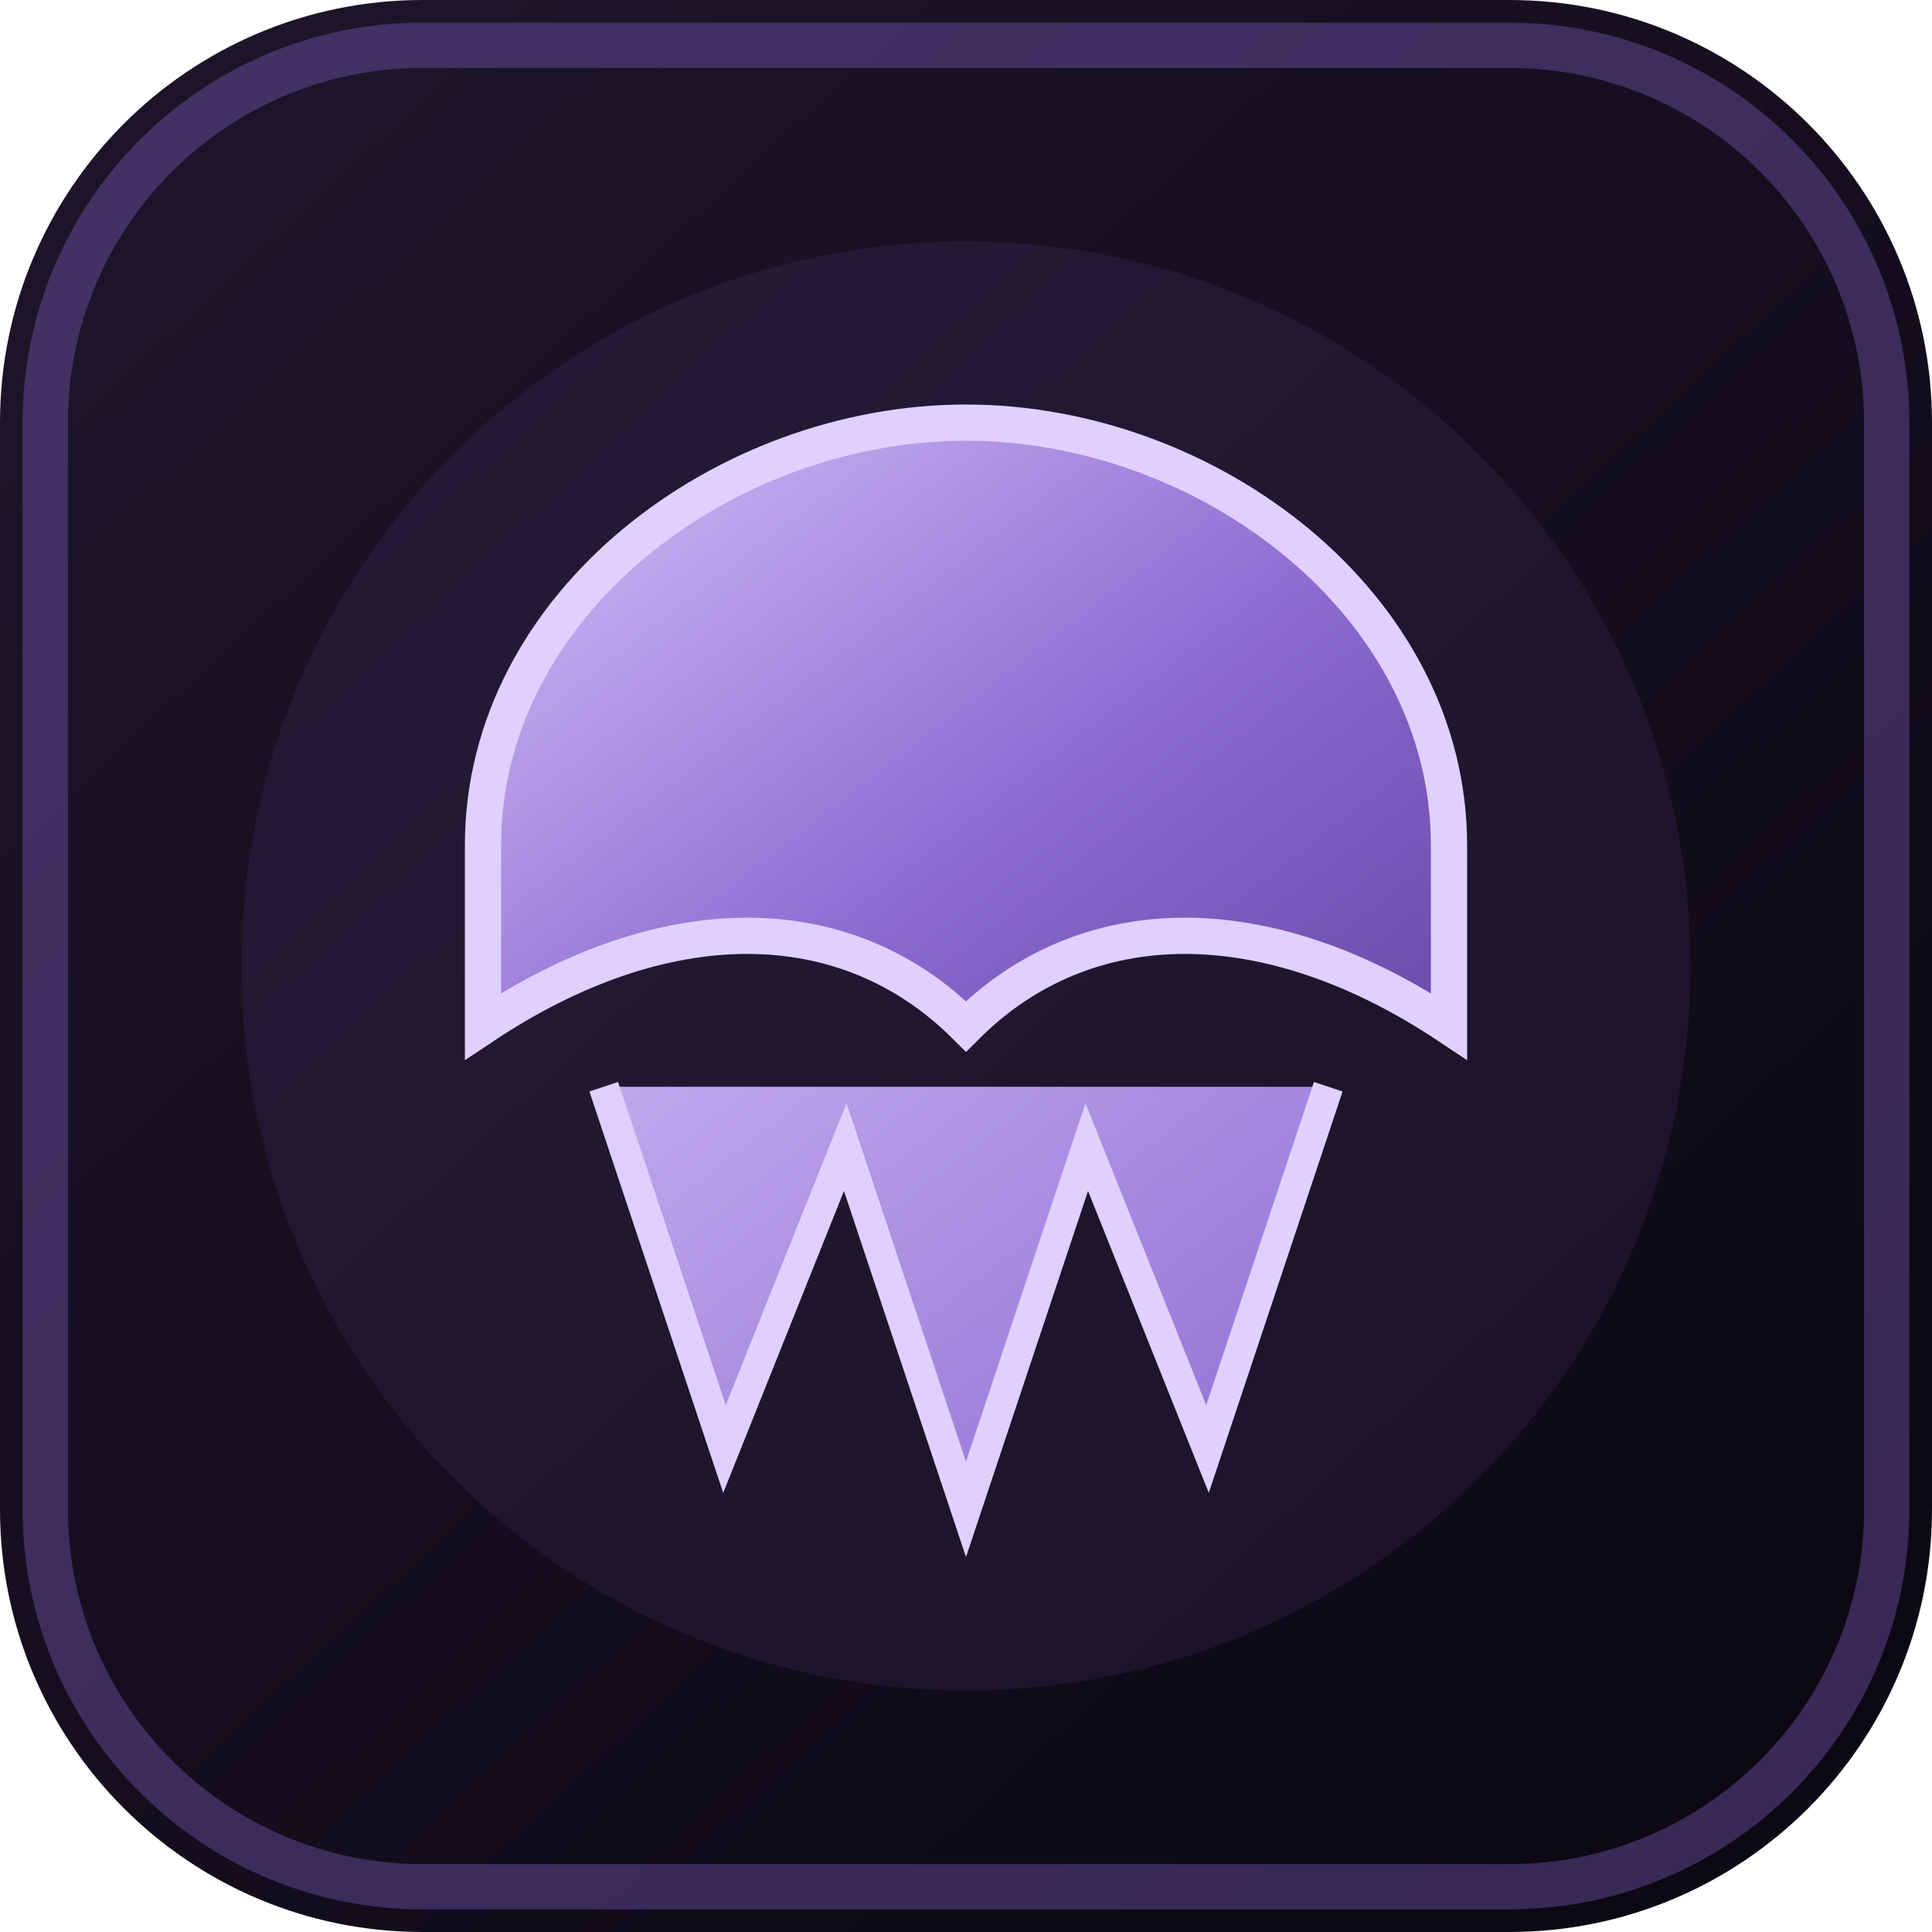
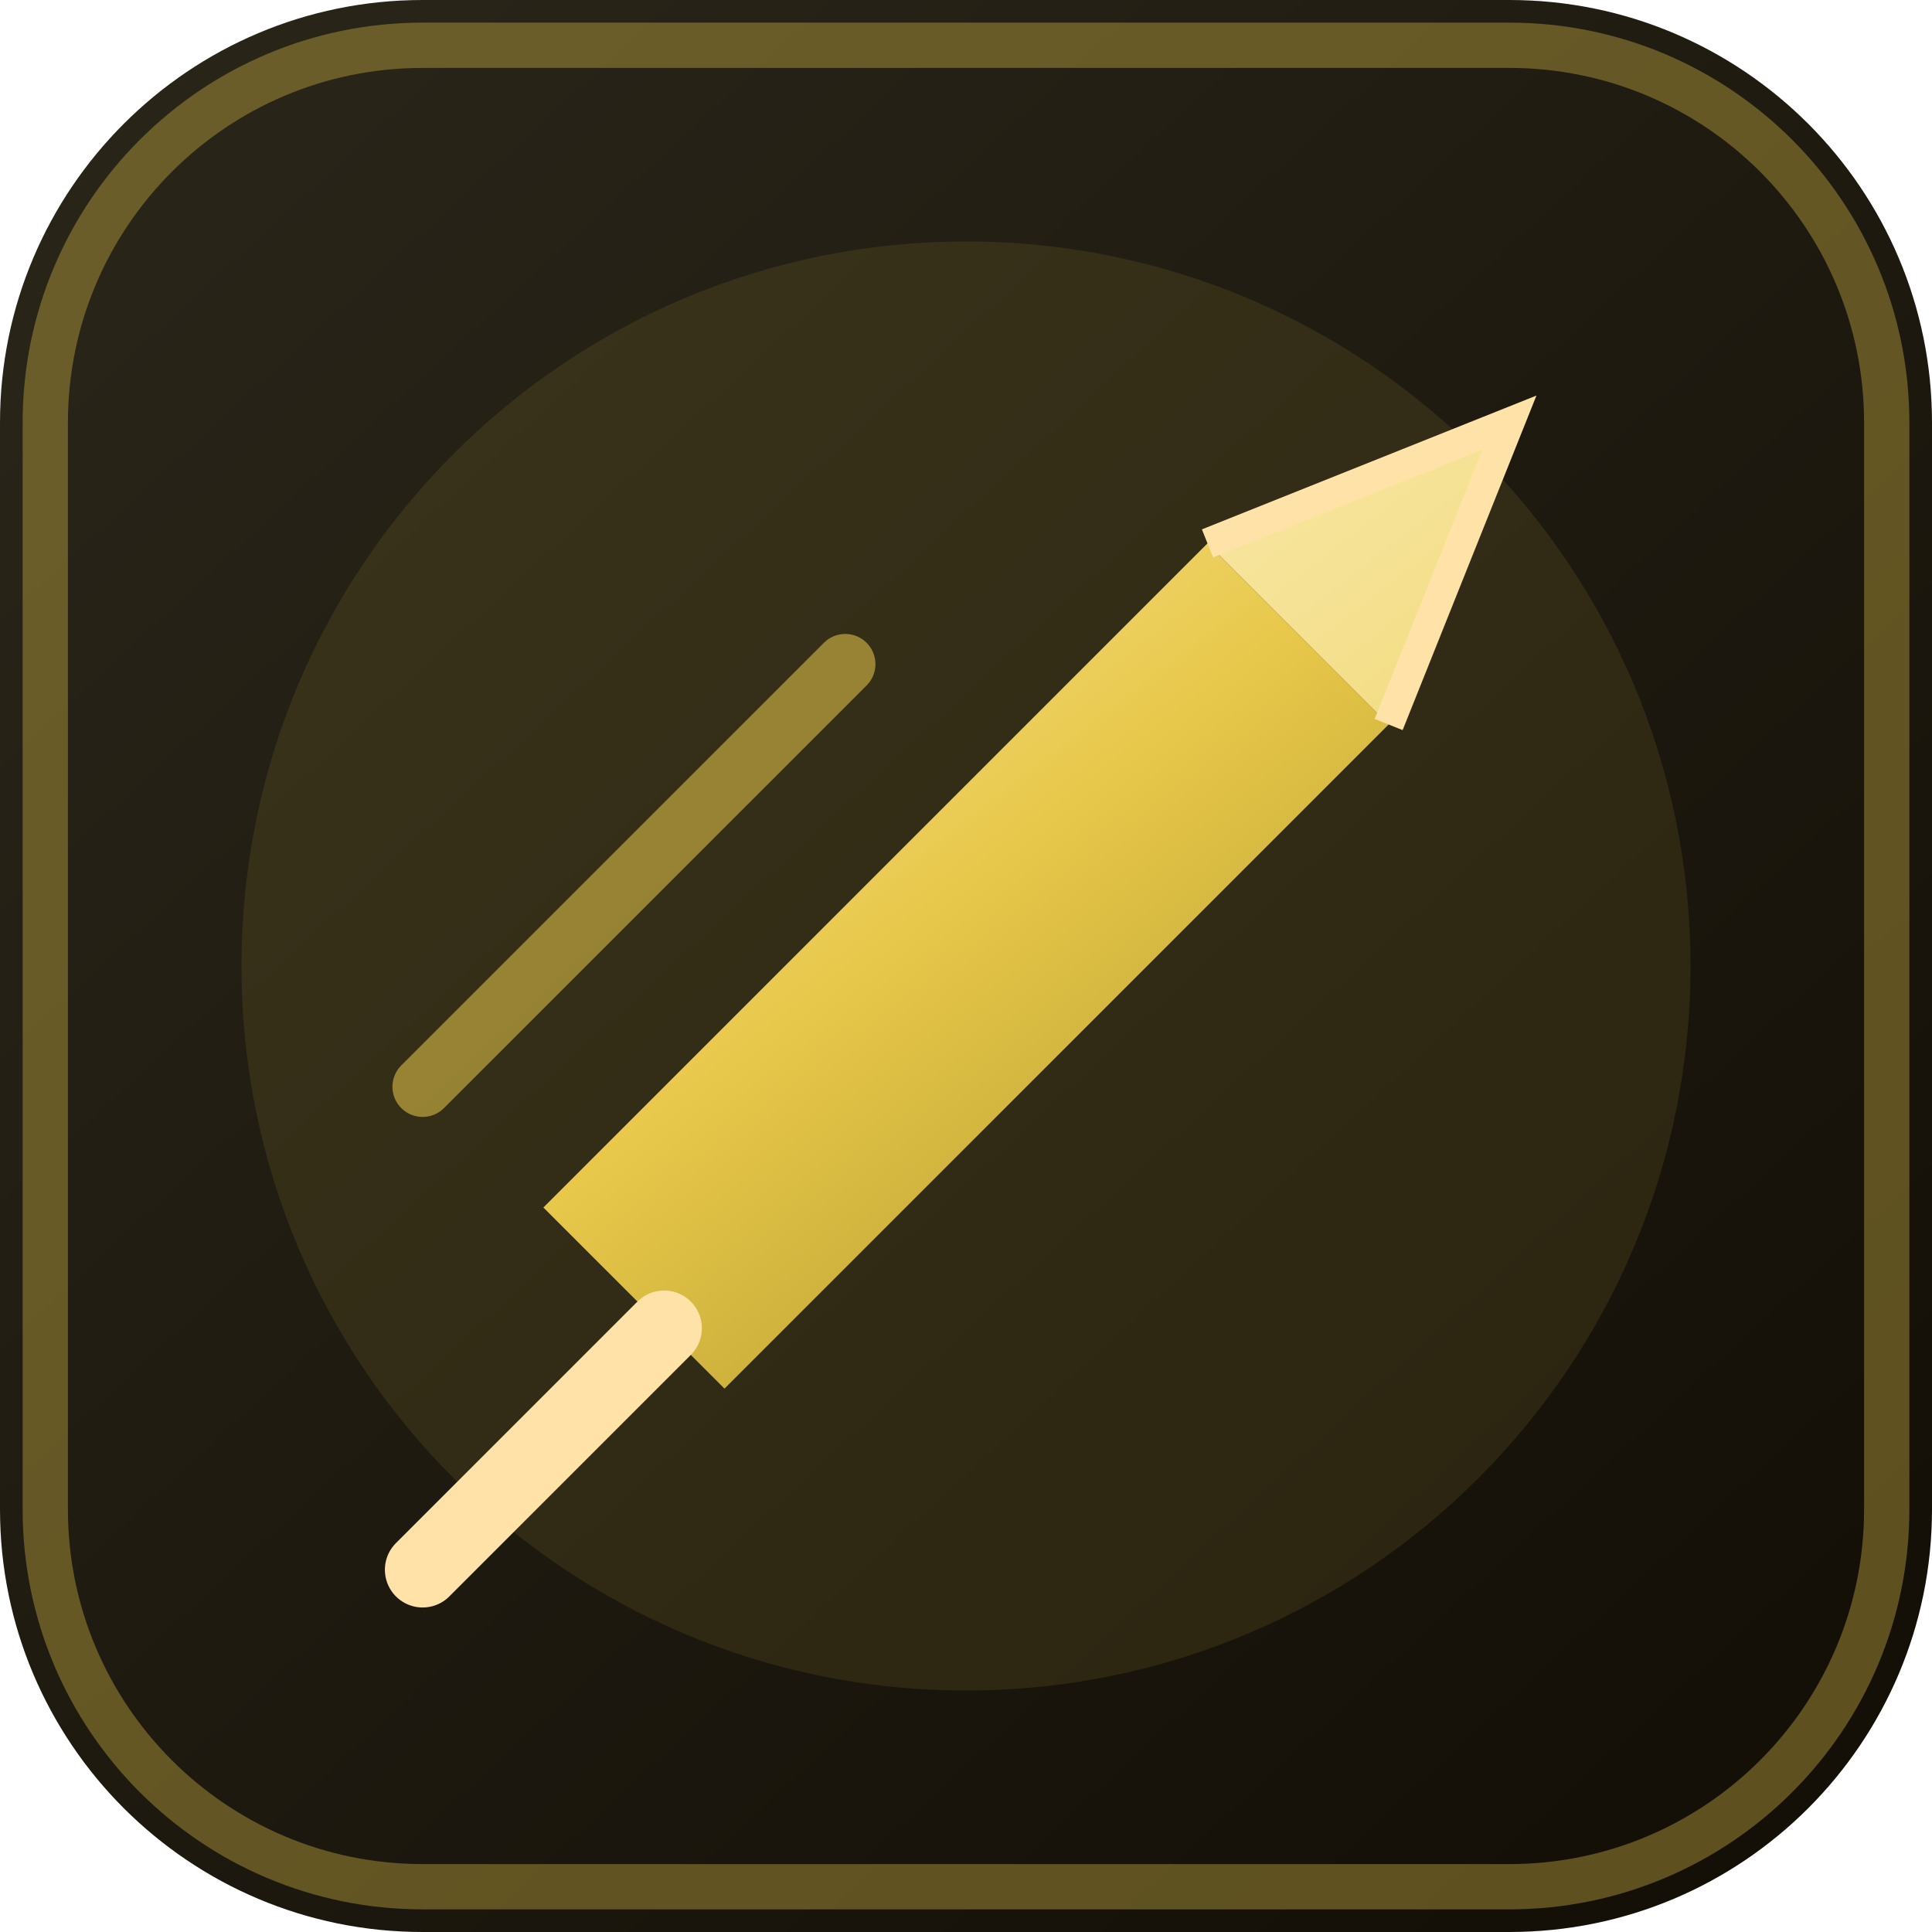
<svg xmlns="http://www.w3.org/2000/svg" viewBox="0 0 64 64" width="64" height="64" fill="none" aria-hidden="true">
  <defs>
    <linearGradient id="bg_capture_hound_s1" x1="8" y1="6" x2="56" y2="58" gradientUnits="userSpaceOnUse">
-       <stop stop-color="#1c1428" />
-       <stop offset="1" stop-color="#0c0814" />
+       <stop stop-color="#282418" />
+       <stop offset="1" stop-color="#141008" />
    </linearGradient>
    <linearGradient id="a1_capture_hound_s1" x1="16" y1="10" x2="50" y2="54" gradientUnits="userSpaceOnUse">
-       <stop stop-color="#E0D0FF" />
-       <stop offset=".45" stop-color="#8A68D0" />
-       <stop offset="1" stop-color="#402878" />
+       <stop stop-color="#FFF4C8" />
+       <stop offset=".45" stop-color="#E8C84A" />
+       <stop offset="1" stop-color="#887818" />
    </linearGradient>
    <linearGradient id="a2_capture_hound_s1" x1="20" y1="14" x2="48" y2="50" gradientUnits="userSpaceOnUse">
-       <stop stop-color="#E0D0FF" />
-       <stop offset="1" stop-color="#8A68D0" />
+       <stop stop-color="#FFF4C8" />
+       <stop offset="1" stop-color="#E8C84A" />
    </linearGradient>
    <linearGradient id="a3_capture_hound_s1" x1="24" y1="18" x2="44" y2="46" gradientUnits="userSpaceOnUse">
-       <stop stop-color="#8A68D0" />
-       <stop offset="1" stop-color="#402878" />
+       <stop stop-color="#E8C84A" />
+       <stop offset="1" stop-color="#887818" />
    </linearGradient>
  </defs>
  <rect width="64" height="64" rx="14" fill="url(#bg_capture_hound_s1)" />
-   <rect x="1.5" y="1.5" width="61" height="61" rx="12.5" stroke="#8A68D0" stroke-opacity=".35" stroke-width="1.5" />
-   <circle cx="32" cy="32" r="24" fill="#8A68D0" fill-opacity=".10" />
-   <path d="M16 28C16 20 24 14 32 14C40 14 48 20 48 28V34C42 30 36 30 32 34C28 30 22 30 16 34V28Z" fill="url(#a1_capture_hound_s1)" stroke="#E0D0FF" stroke-width="1.2" />
-   <path d="M20 36L24 48L28 38L32 50L36 38L40 48L44 36" fill="url(#a2_capture_hound_s1)" stroke="#E0D0FF" stroke-width="1" />
+   <rect x="1.5" y="1.5" width="61" height="61" rx="12.5" stroke="#E8C84A" stroke-opacity=".35" stroke-width="1.5" />
+   <circle cx="32" cy="32" r="24" fill="#E8C84A" fill-opacity=".10" />
+   <path d="M18 40L40 18L46 24L24 46L18 40Z" fill="url(#a1_capture_hound_s1)" />
+   <path d="M40 18L50 14L46 24" fill="url(#a2_capture_hound_s1)" stroke="#FFE2A8" stroke-width="1" />
+   <path d="M22 44L14 52" stroke="#FFE2A8" stroke-width="2.5" stroke-linecap="round" />
+   <path d="M14 36L28 22" stroke="#E8C84A" stroke-width="2" stroke-linecap="round" opacity=".55" />
</svg>
